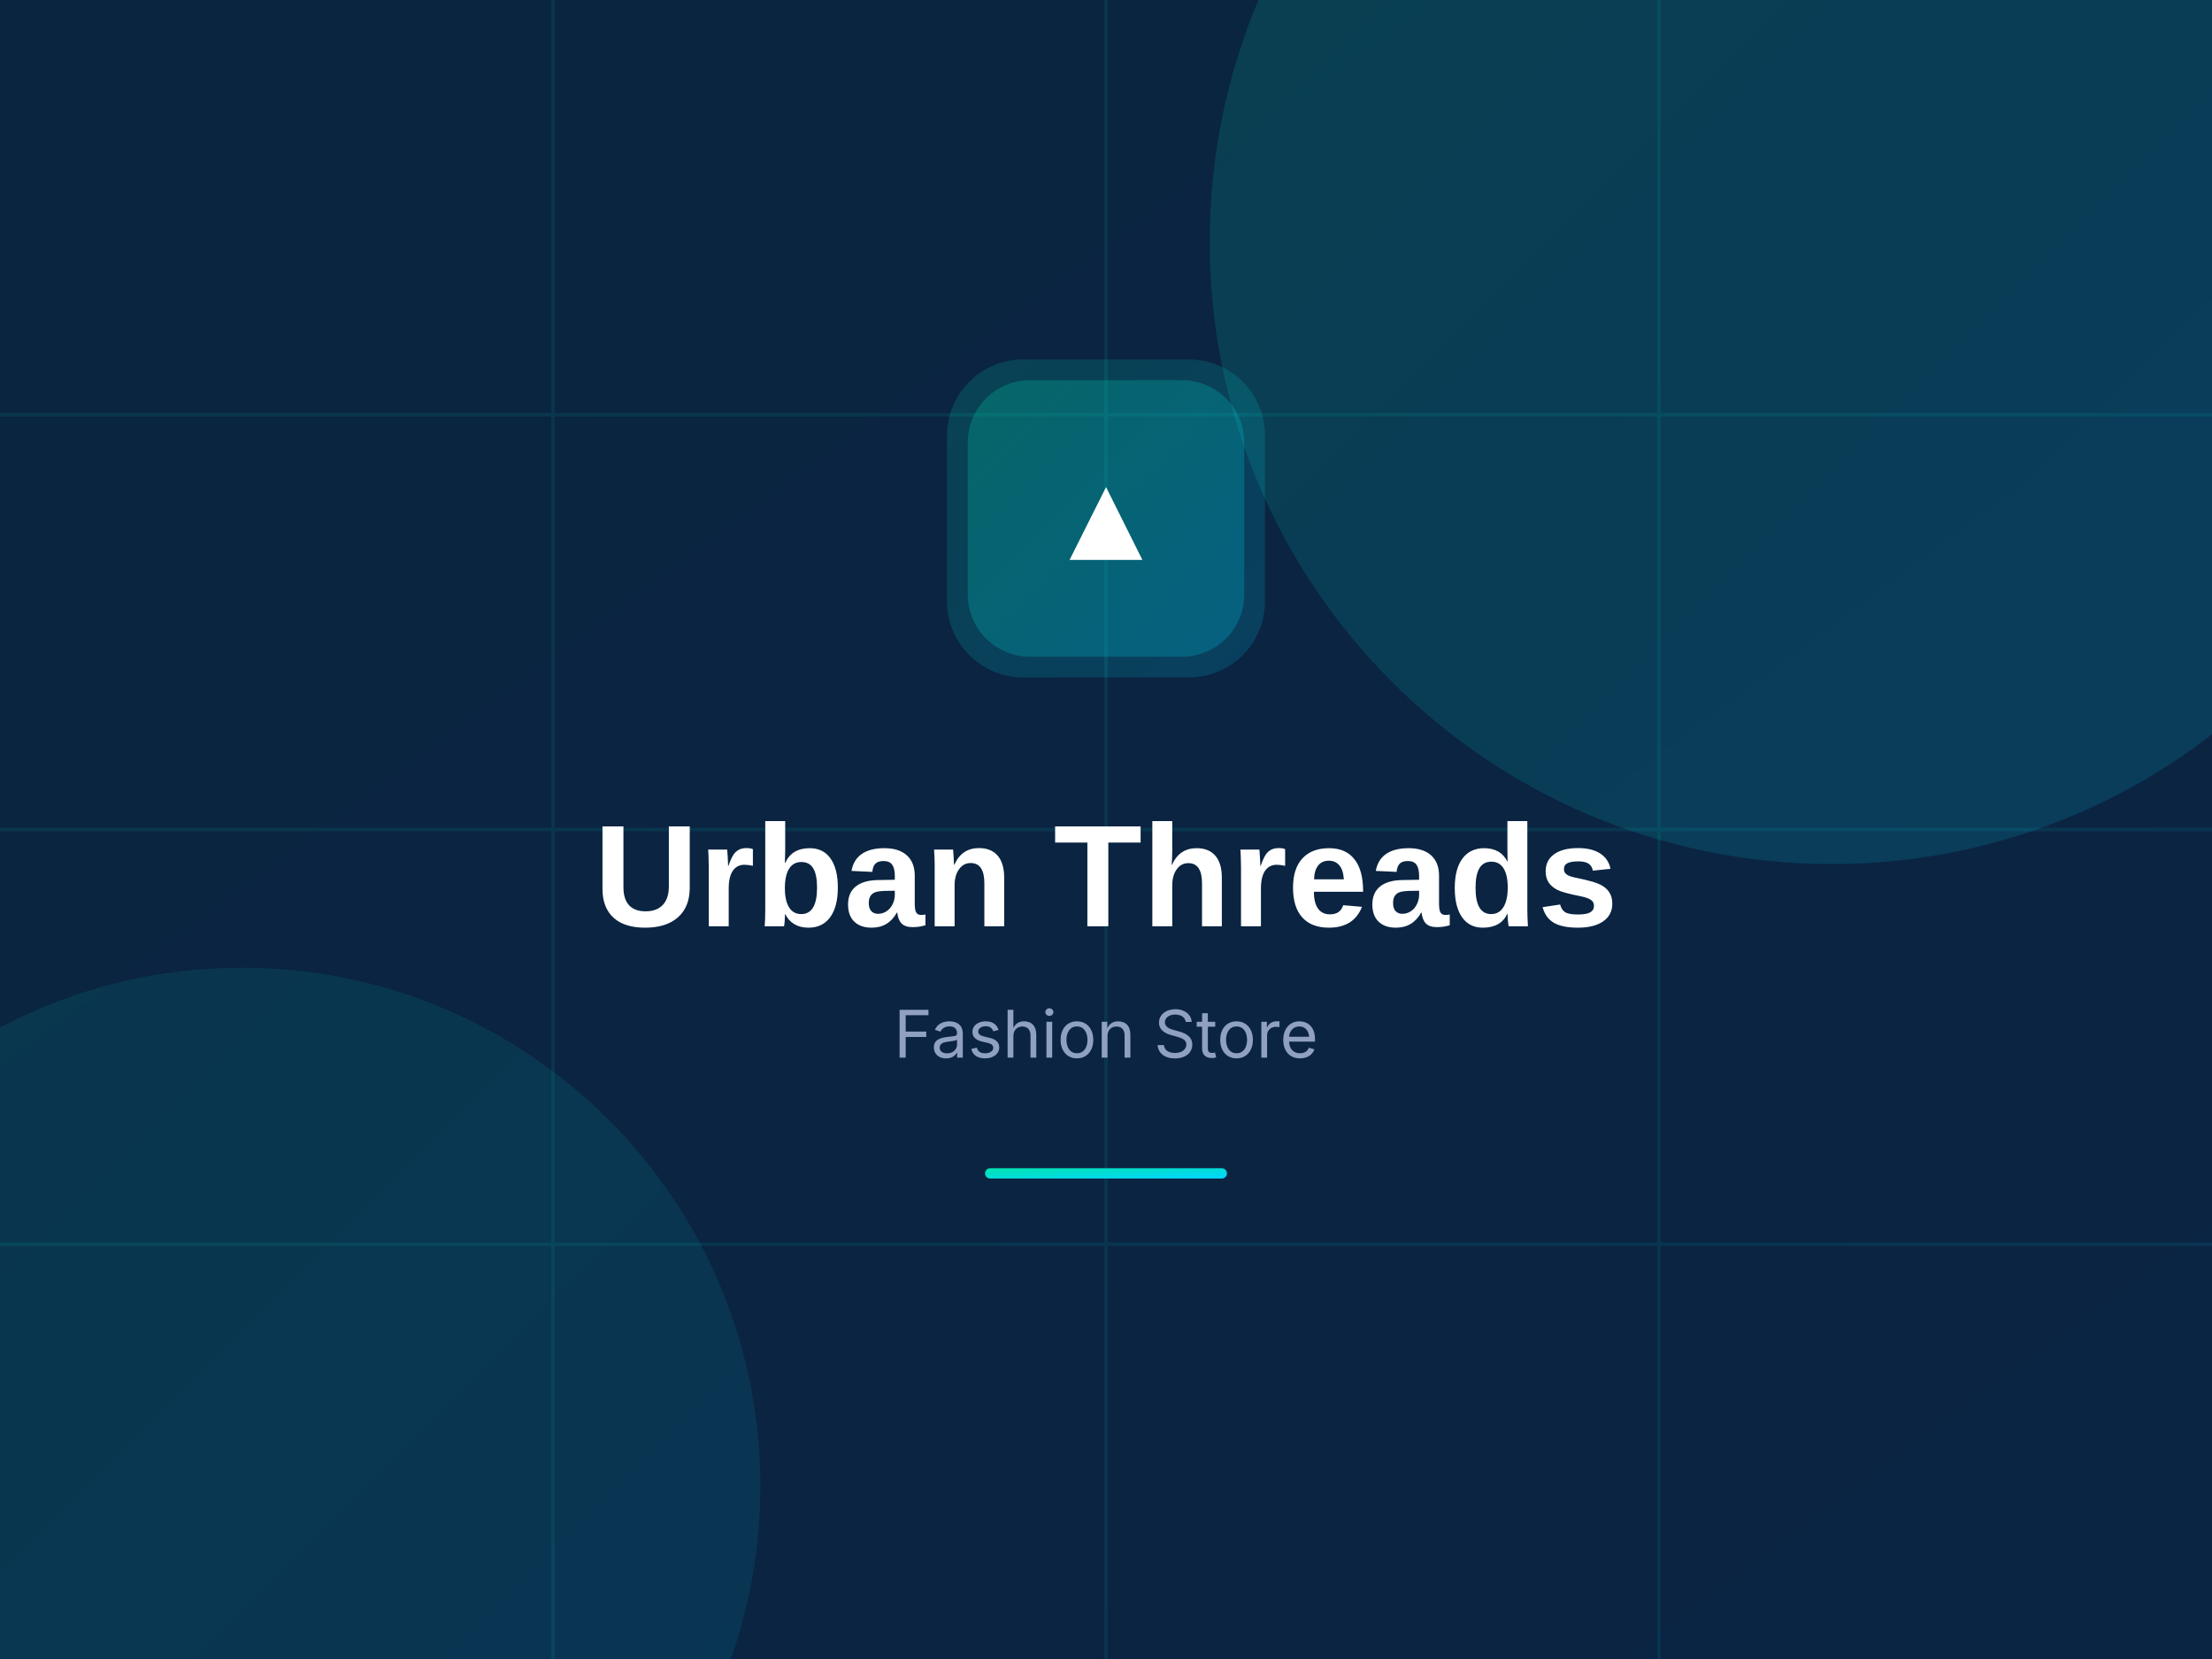
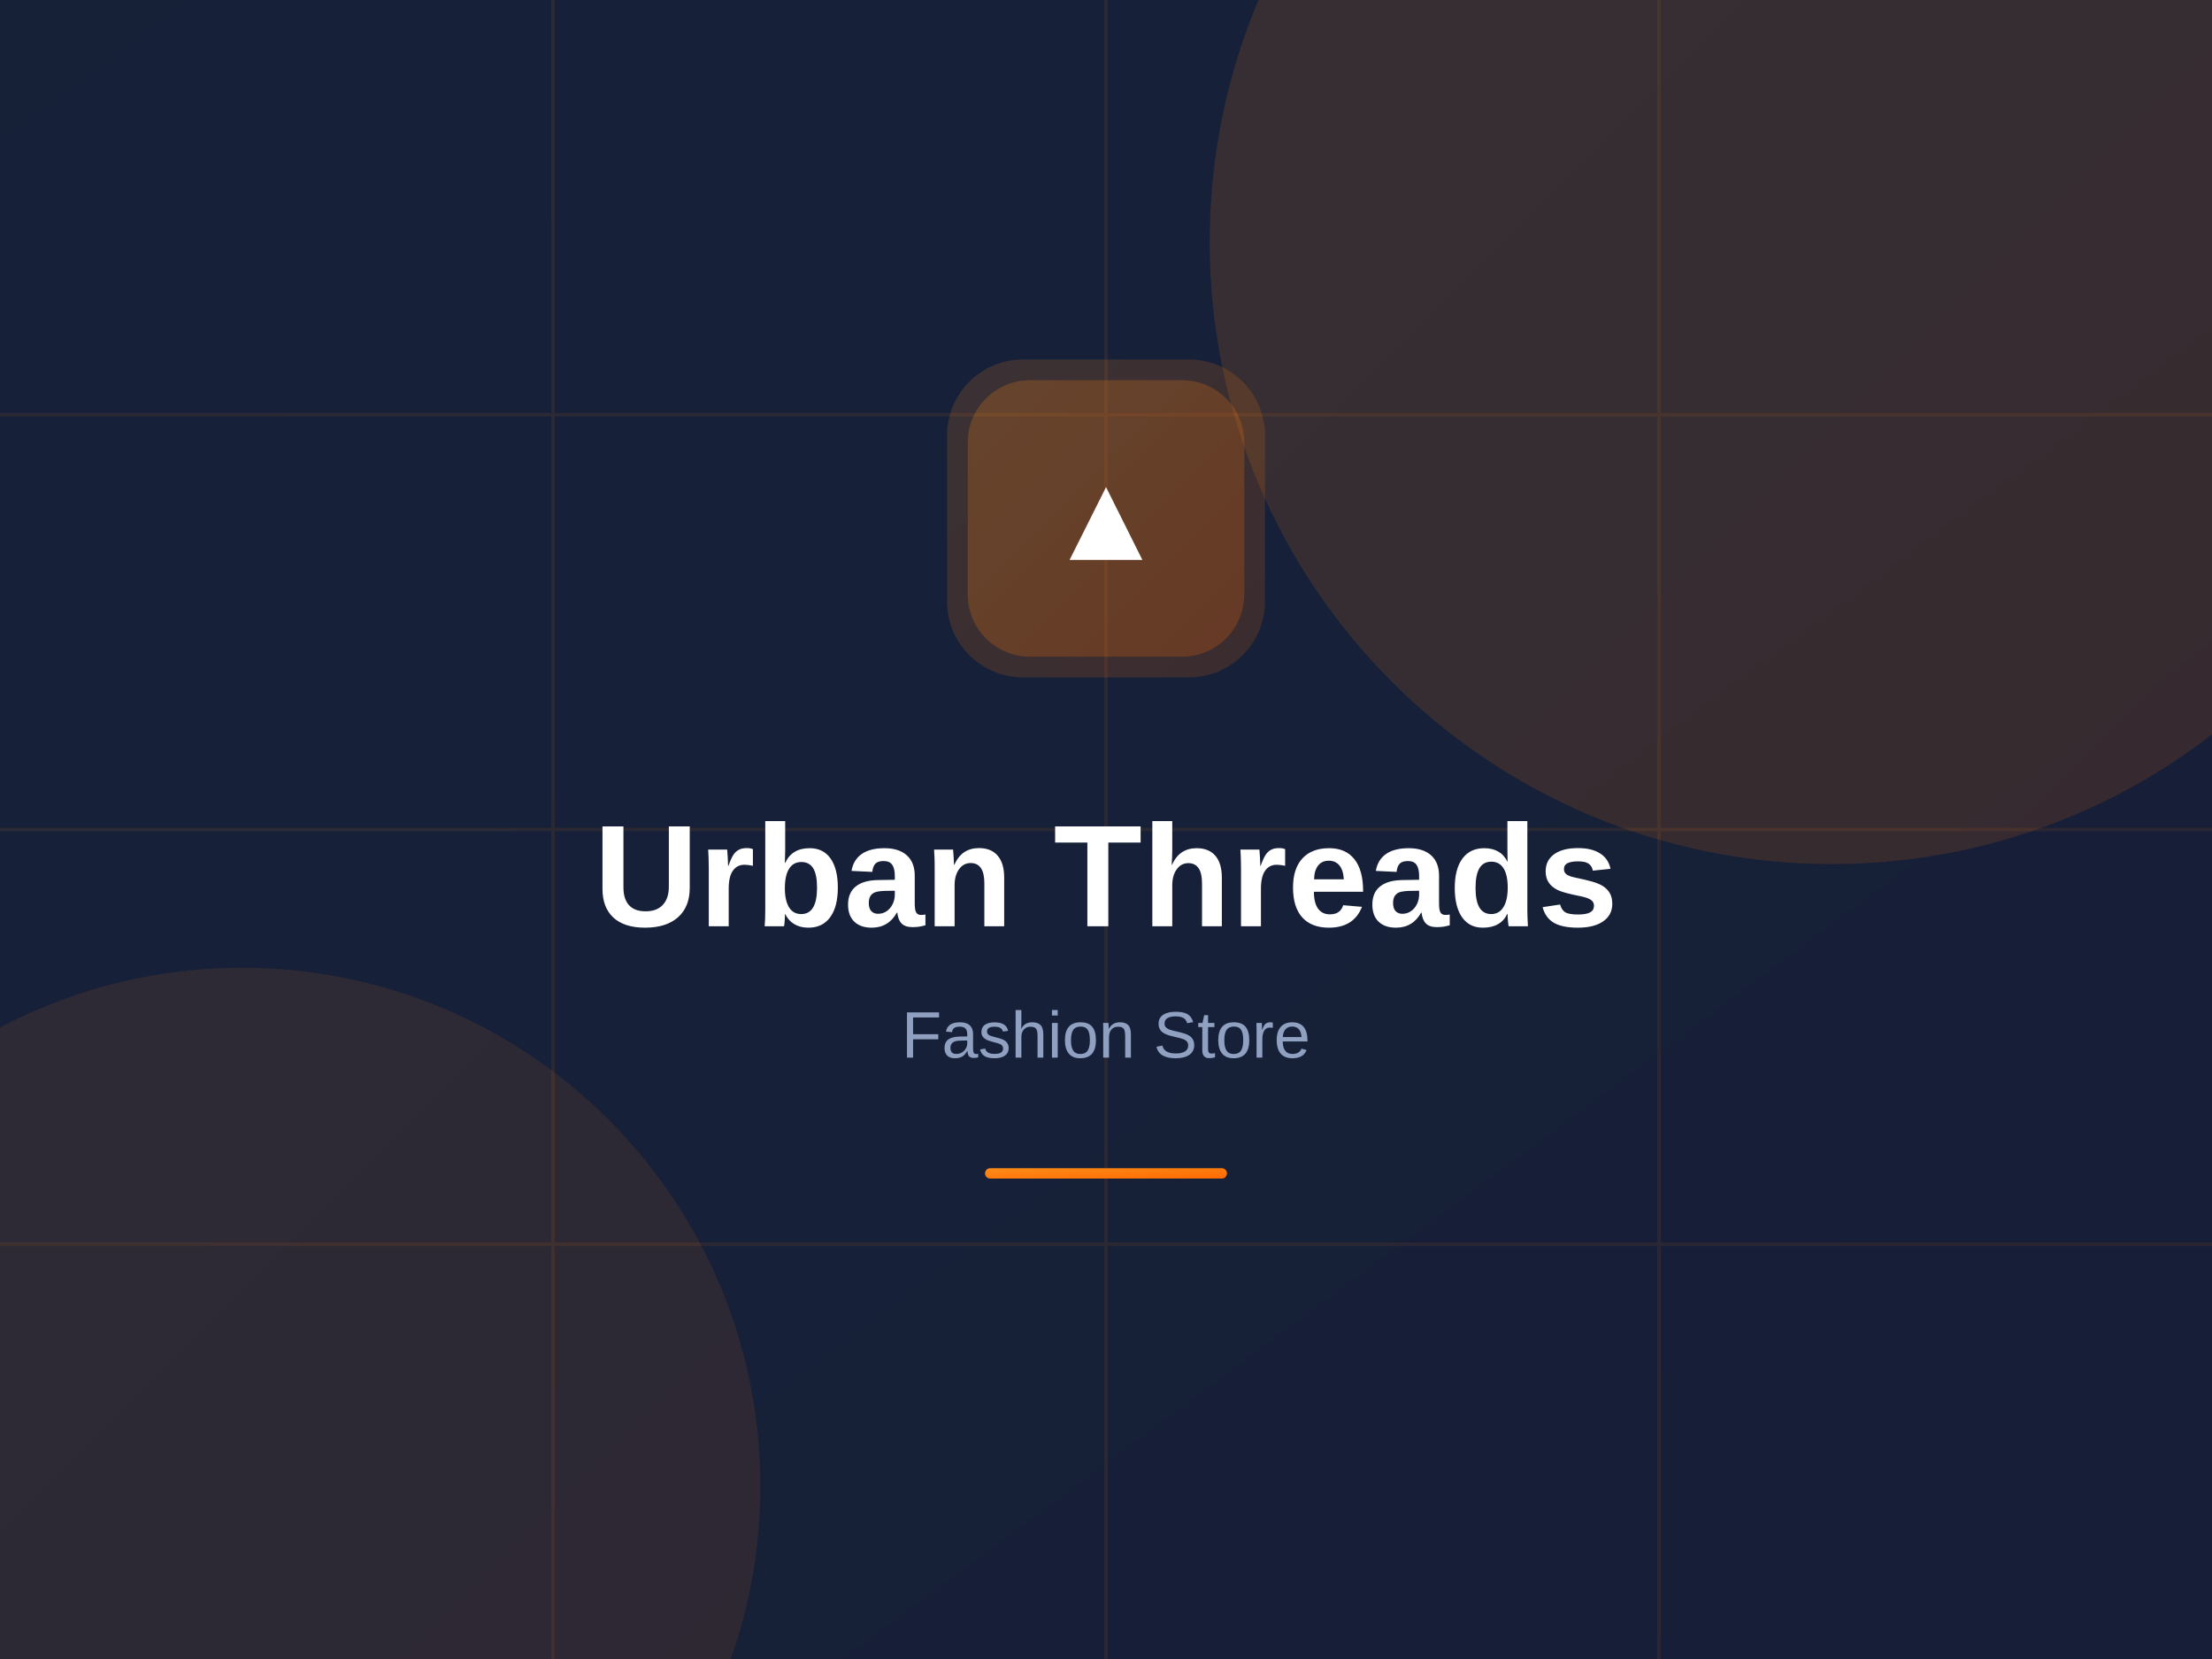
<svg xmlns="http://www.w3.org/2000/svg" width="640" height="480" viewBox="0 0 640 480" role="img" aria-label="Urban Threads">
  <defs>
    <linearGradient id="g" x1="0" y1="0" x2="1" y2="1">
-       <stop offset="0" stop-color="#00e5b0" />
-       <stop offset="1" stop-color="#00d4ff" />
+       <stop offset="0" stop-color="#ff8c1a" />
+       <stop offset="1" stop-color="#ff6a00" />
    </linearGradient>
  </defs>
  <rect width="640" height="480" fill="#0b1b3a" />
  <rect width="640" height="480" fill="url(#g)" opacity="0.05" />
  <g opacity="0.09" fill="none" stroke="url(#g)" stroke-width="1">
    <path d="M0 120h640M0 240h640M0 360h640M160 0v480M320 0v480M480 0v480" />
  </g>
  <circle cx="530" cy="70" r="180" fill="url(#g)" opacity="0.14" />
  <circle cx="70" cy="430" r="150" fill="url(#g)" opacity="0.1" />
  <g transform="translate(320 150)">
    <rect x="-46" y="-46" width="92" height="92" rx="22" fill="url(#g)" opacity="0.16" />
    <rect x="-40" y="-40" width="80" height="80" rx="18" fill="url(#g)" opacity="0.22" />
-     <text x="0" y="12" text-anchor="middle" font-family="Sora, Arial, sans-serif" font-size="36" fill="#ffffff">▲</text>
+     <text x="0" y="12" text-anchor="middle" font-family="Poppins, Arial, sans-serif" font-size="36" fill="#ffffff">▲</text>
  </g>
-   <text x="320" y="268" text-anchor="middle" font-family="Sora, Arial, sans-serif" font-size="42" font-weight="700" fill="#ffffff">Urban Threads</text>
-   <text x="320" y="306" text-anchor="middle" font-family="Inter, Arial, sans-serif" font-size="19" fill="#8fa0c0">Fashion Store</text>
+   <text x="320" y="268" text-anchor="middle" font-family="Poppins, Arial, sans-serif" font-size="42" font-weight="700" fill="#ffffff">Urban Threads</text>
+   <text x="320" y="306" text-anchor="middle" font-family="Poppins, Arial, sans-serif" font-size="19" fill="#8fa0c0">Fashion Store</text>
  <rect x="285" y="338" width="70" height="3" rx="1.5" fill="url(#g)" />
</svg>
